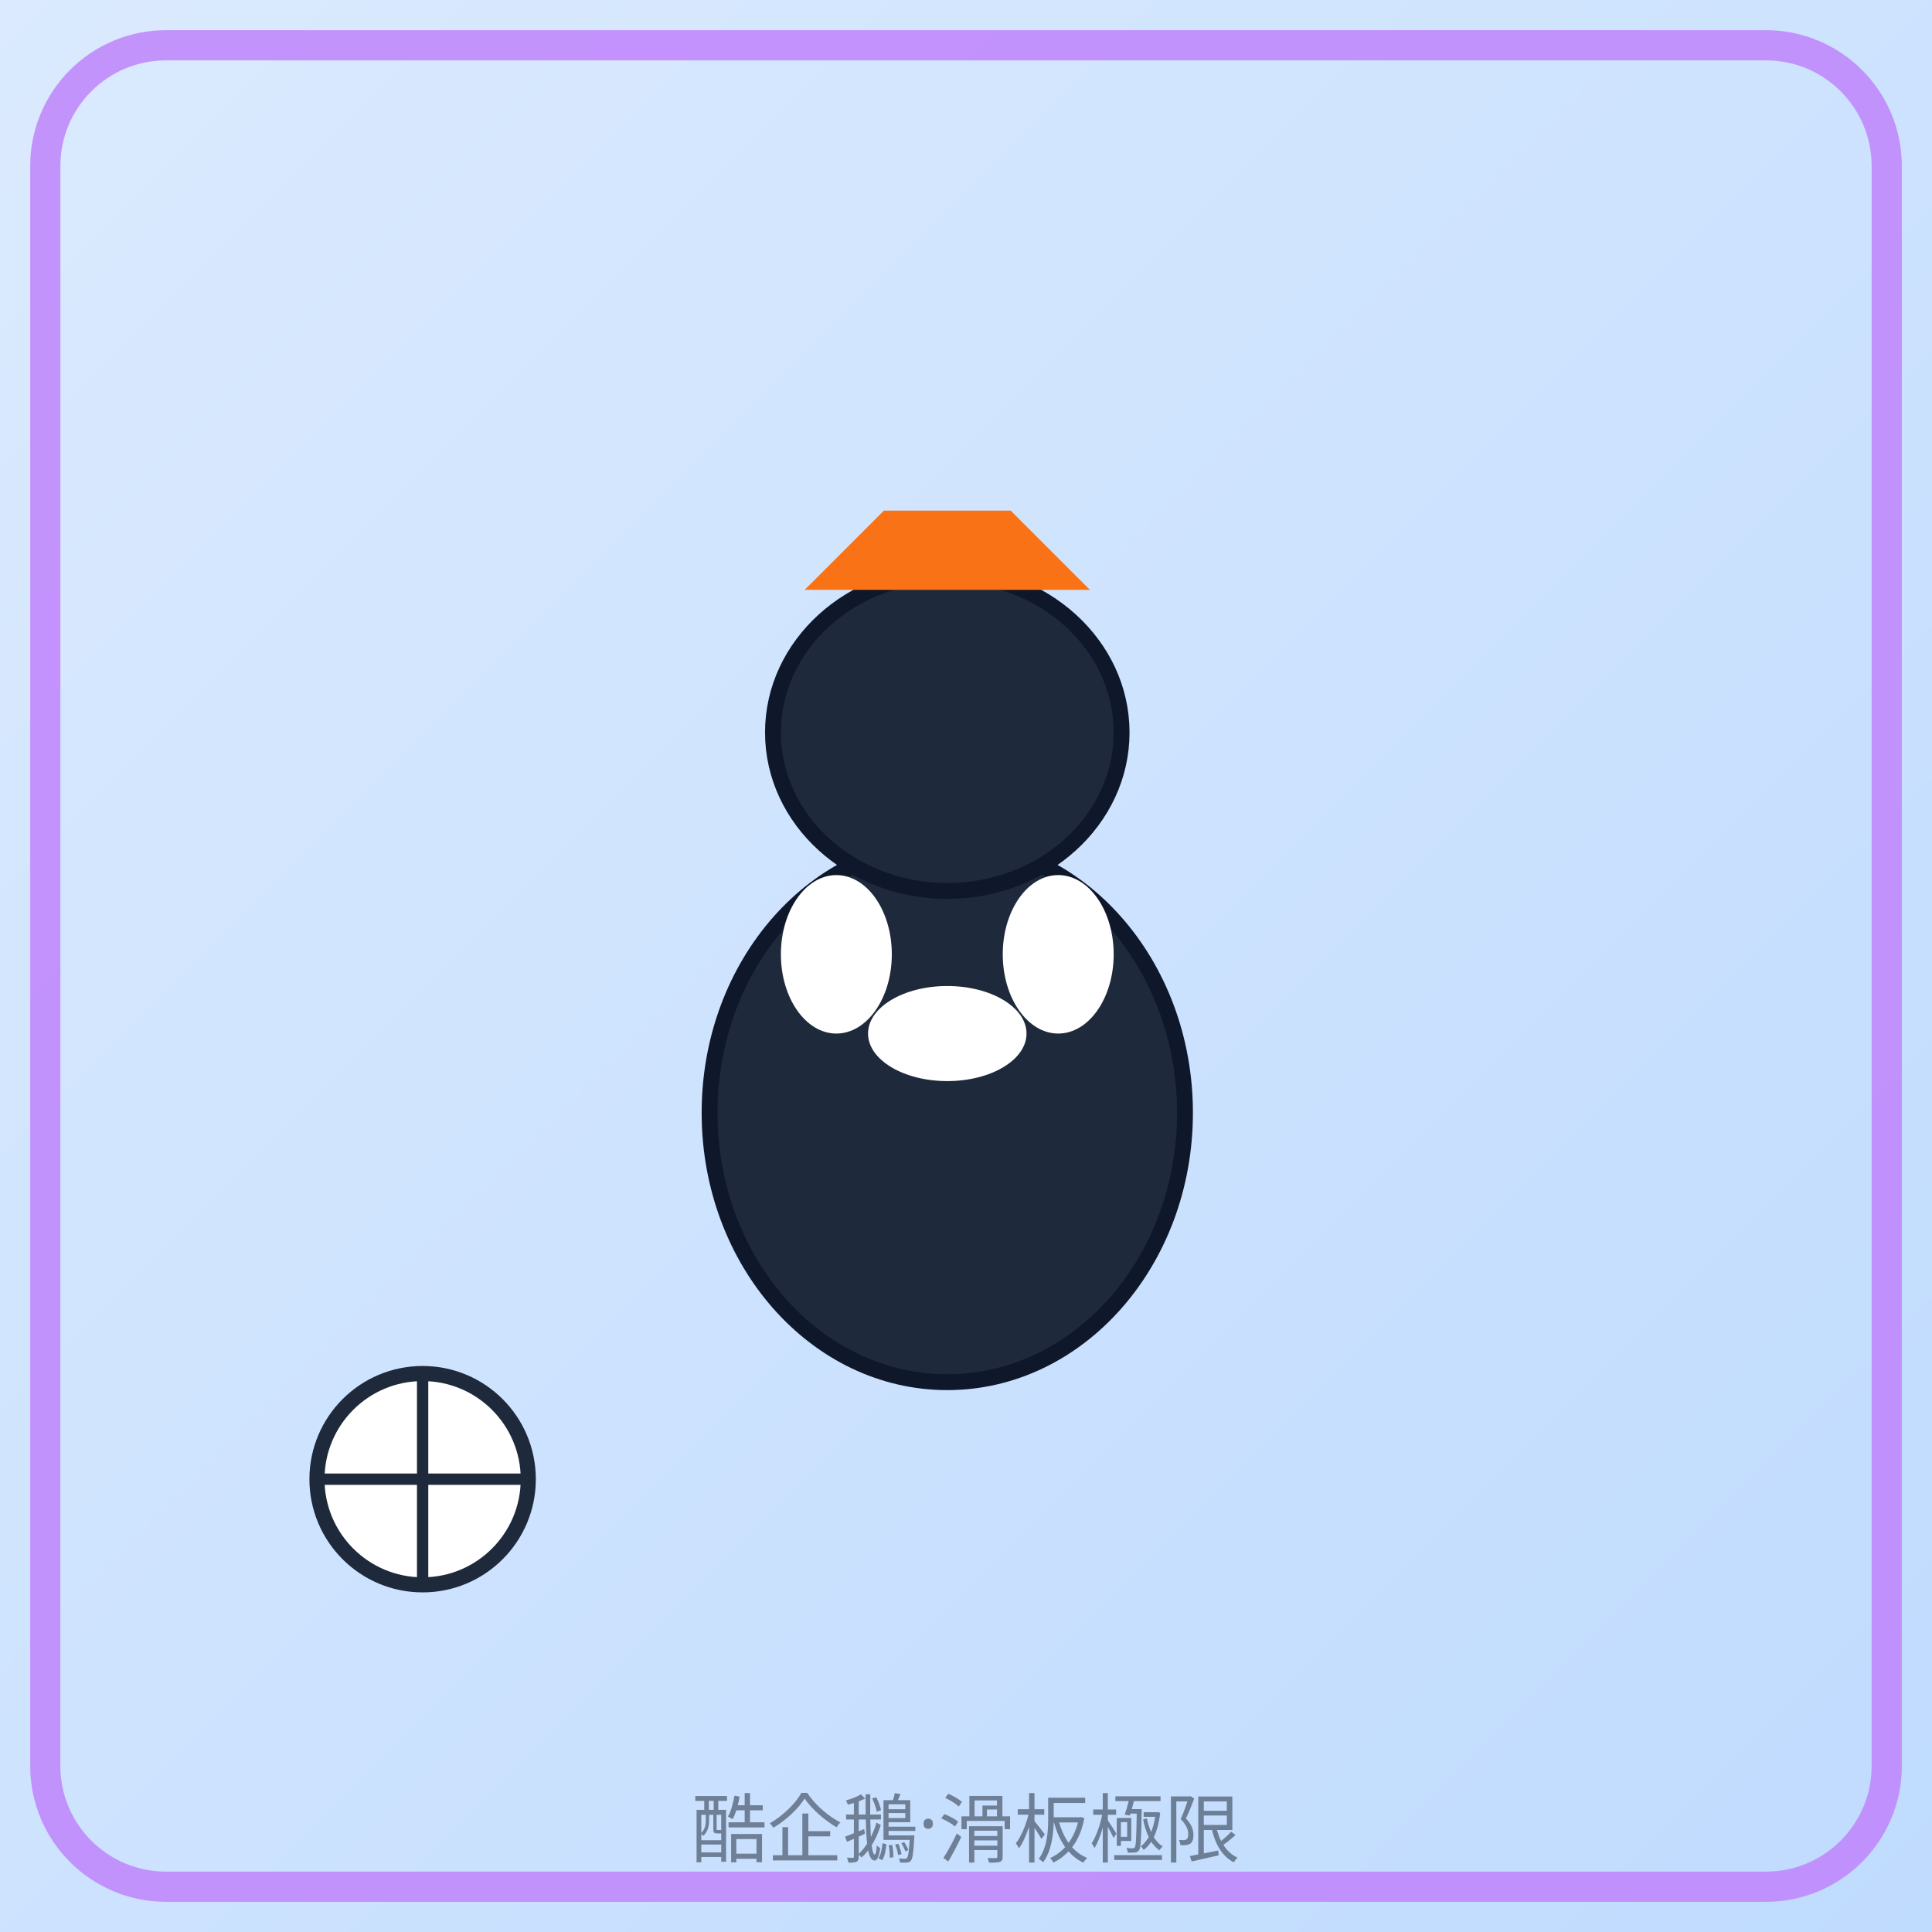
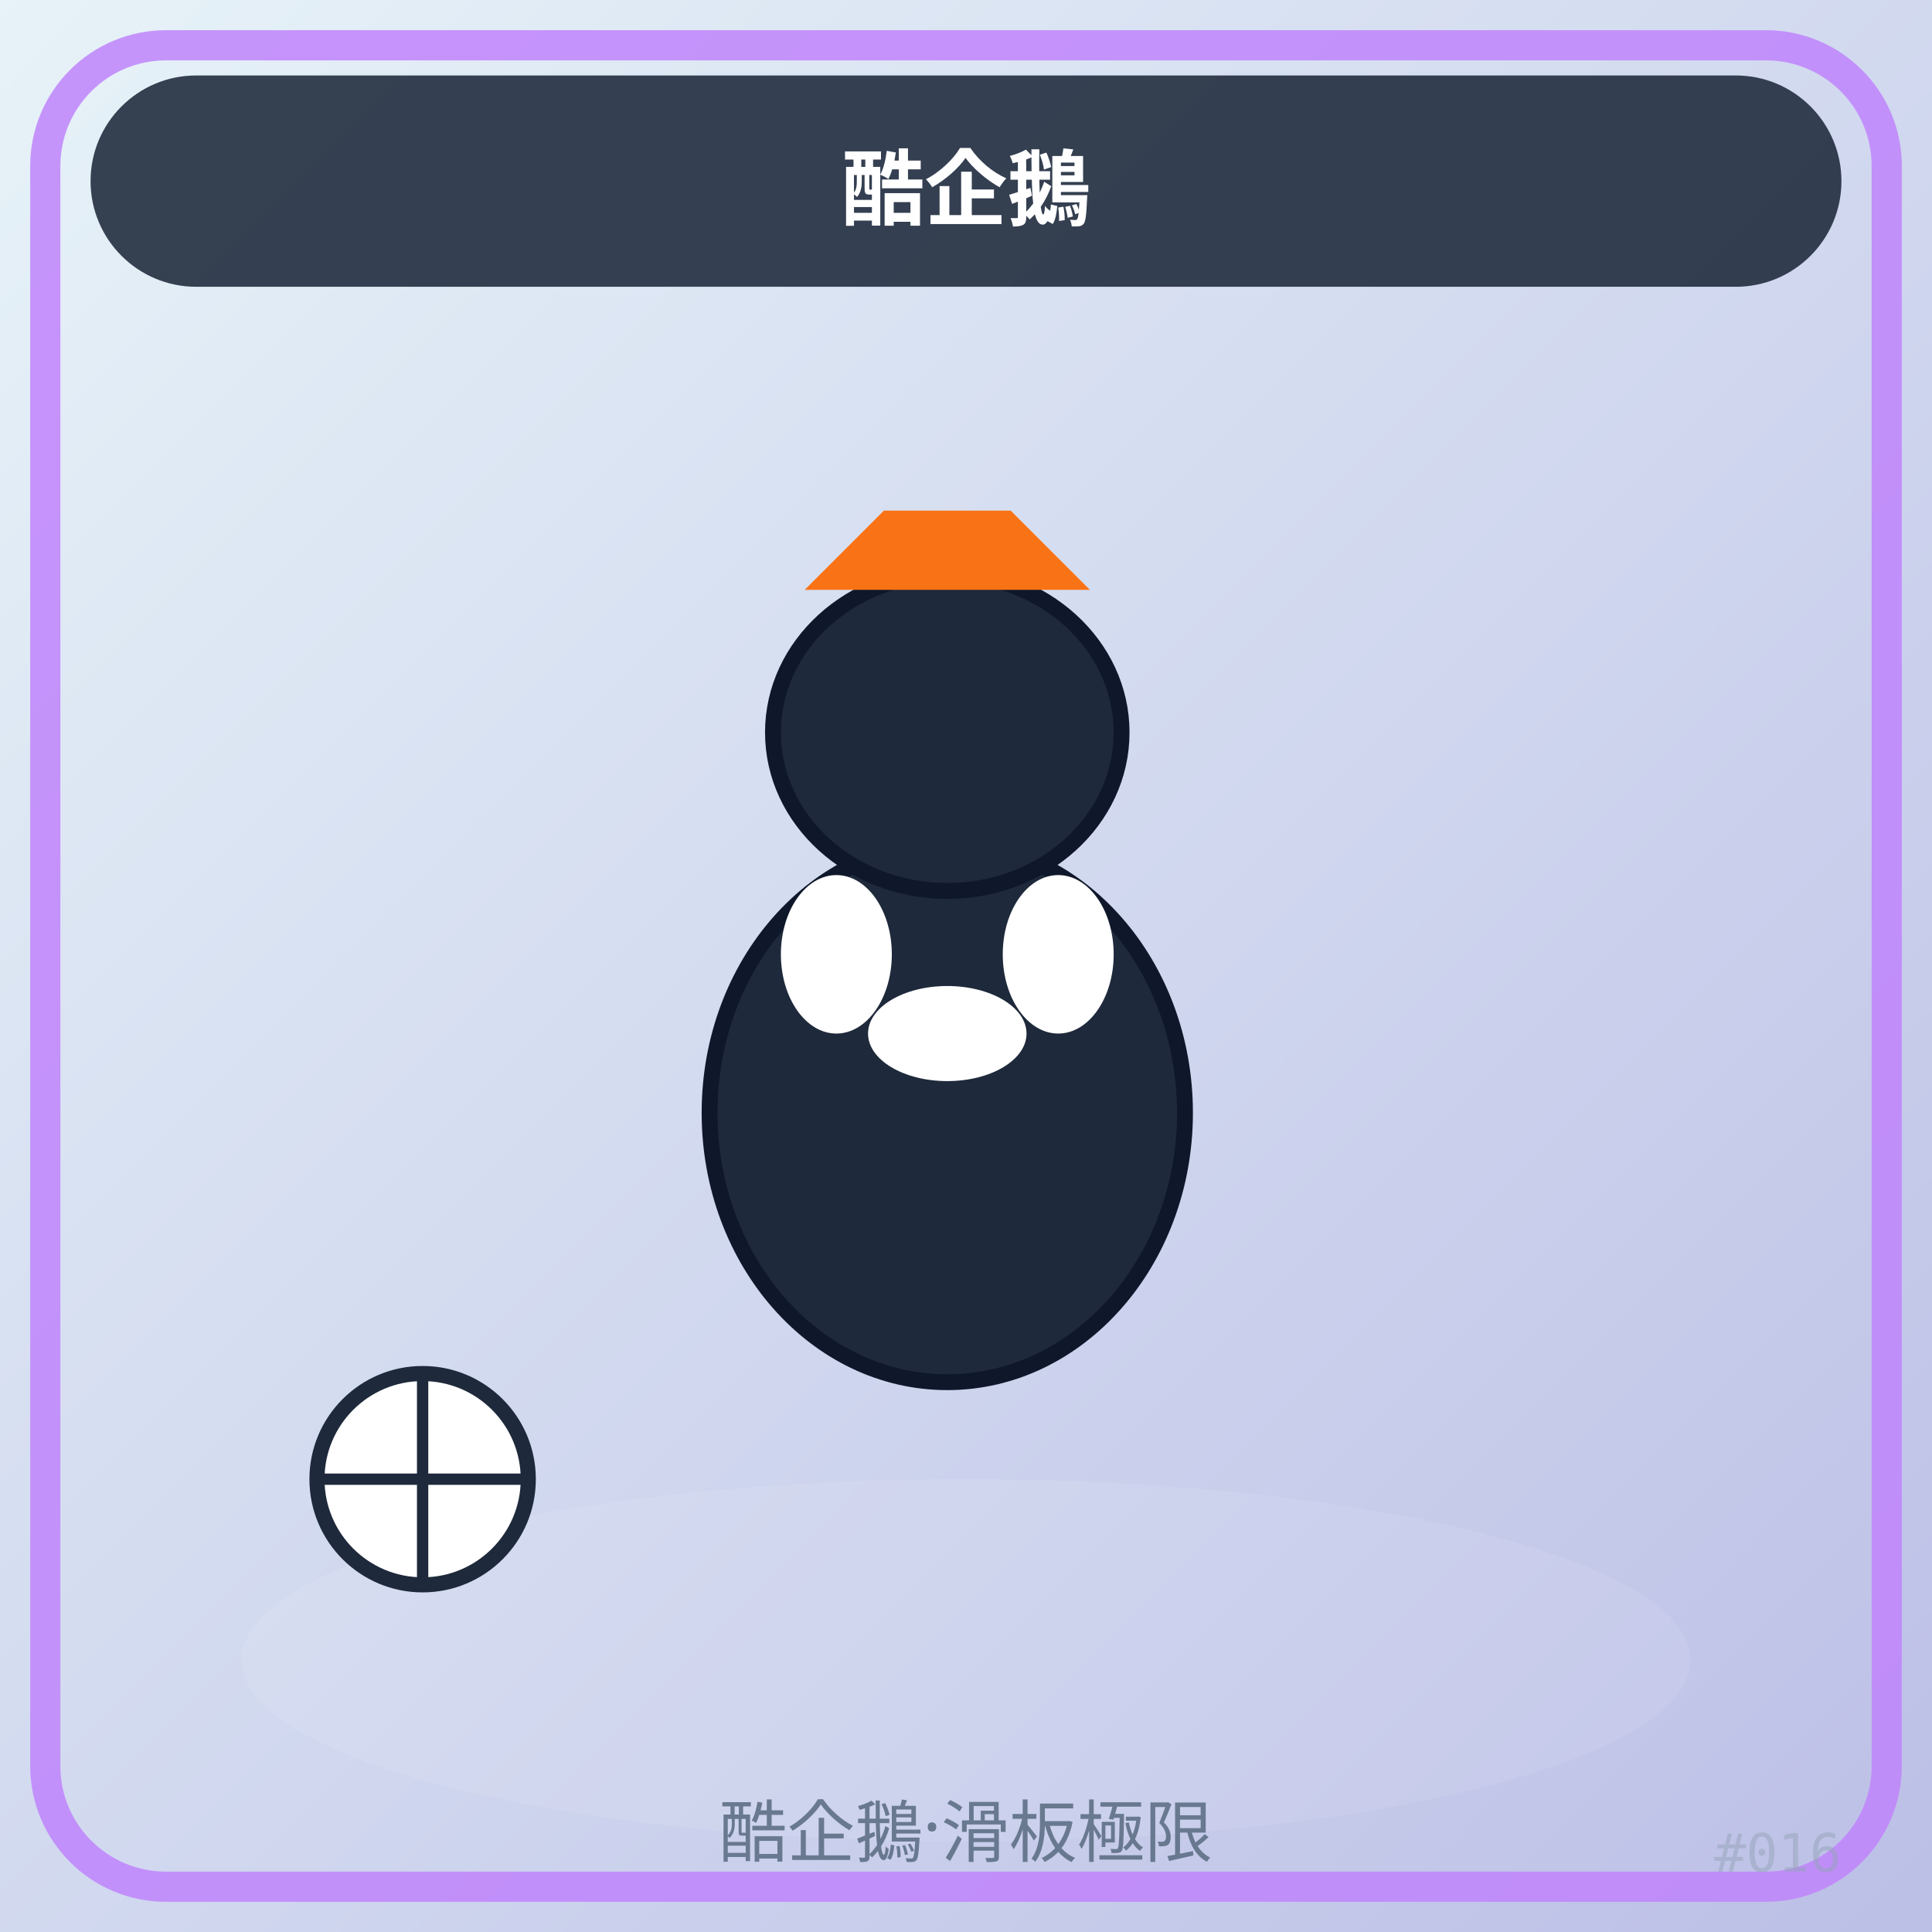
<svg xmlns="http://www.w3.org/2000/svg" viewBox="0 0 256 256" width="256" height="256">
  <defs>
    <linearGradient id="bg" x1="0%" y1="0%" x2="100%" y2="100%">
-       <stop offset="0%" stop-color="#dbeafe" />
-       <stop offset="100%" stop-color="#bfdbfe" />
+       <stop offset="0%" stop-color="hsl(197, 55%, 94%)" />
+       <stop offset="100%" stop-color="hsl(237, 45%, 82%)" />
    </linearGradient>
    <linearGradient id="gold" x1="0%" y1="0%" x2="100%" y2="100%">
      <stop offset="0%" stop-color="#fcd34d" />
      <stop offset="50%" stop-color="#f59e0b" />
      <stop offset="100%" stop-color="#fcd34d" />
    </linearGradient>
  </defs>
  <rect width="256" height="256" fill="url(#bg)" />
+   <ellipse cx="128" cy="220" rx="96" ry="24" fill="#fff" opacity="0.08" />
+   <rect x="12" y="10" width="232" height="28" rx="14" fill="#1e293b" opacity="0.88" />
+   <text x="128" y="29" text-anchor="middle" font-family="Segoe UI,sans-serif" font-size="11" font-weight="700" fill="#fff">酷企鵝</text>
  <circle cx="56" cy="196" r="14" fill="#fff" stroke="#1e293b" stroke-width="2" />
  <path d="M56 182 L56 210 M42 196 L70 196" stroke="#1e293b" stroke-width="1.5" />
+   <circle cx="115.52" cy="105.28" r="5" fill="#fda4af" opacity="0.65" />
  <g transform="translate(125.52,128.552) rotate(0) scale(1.04992)">
    <ellipse cx="0" cy="18" rx="30" ry="34" fill="#1e293b" stroke="#0f172a" stroke-width="2" />
    <ellipse cx="0" cy="-30" rx="22" ry="20" fill="#1e293b" stroke="#0f172a" stroke-width="2" />
    <polygon points="-18,-48 -8,-58 8,-58 18,-48" fill="#f97316" />
    <ellipse cx="-14" cy="-2" rx="7" ry="10" fill="#fff" />
    <ellipse cx="14" cy="-2" rx="7" ry="10" fill="#fff" />
    <ellipse cx="0" cy="8" rx="10" ry="6" fill="#fff" />
  </g>
  <rect x="6" y="6" width="244" height="244" rx="16" fill="none" stroke="#c084fc" stroke-width="4" opacity="0.85" />
-   <text x="128" y="246" text-anchor="middle" font-family="Segoe UI, sans-serif" font-size="10" fill="#64748b" opacity="0.9">酷企鵝·滑板極限</text>
+   <text x="128" y="246" text-anchor="middle" font-family="Segoe UI, sans-serif" font-size="9" fill="#64748b" opacity="0.95">酷企鵝·滑板極限</text>
+   <text x="244" y="248" text-anchor="end" font-family="monospace" font-size="7" fill="#94a3b8" opacity="0.5">#016</text>
</svg>
